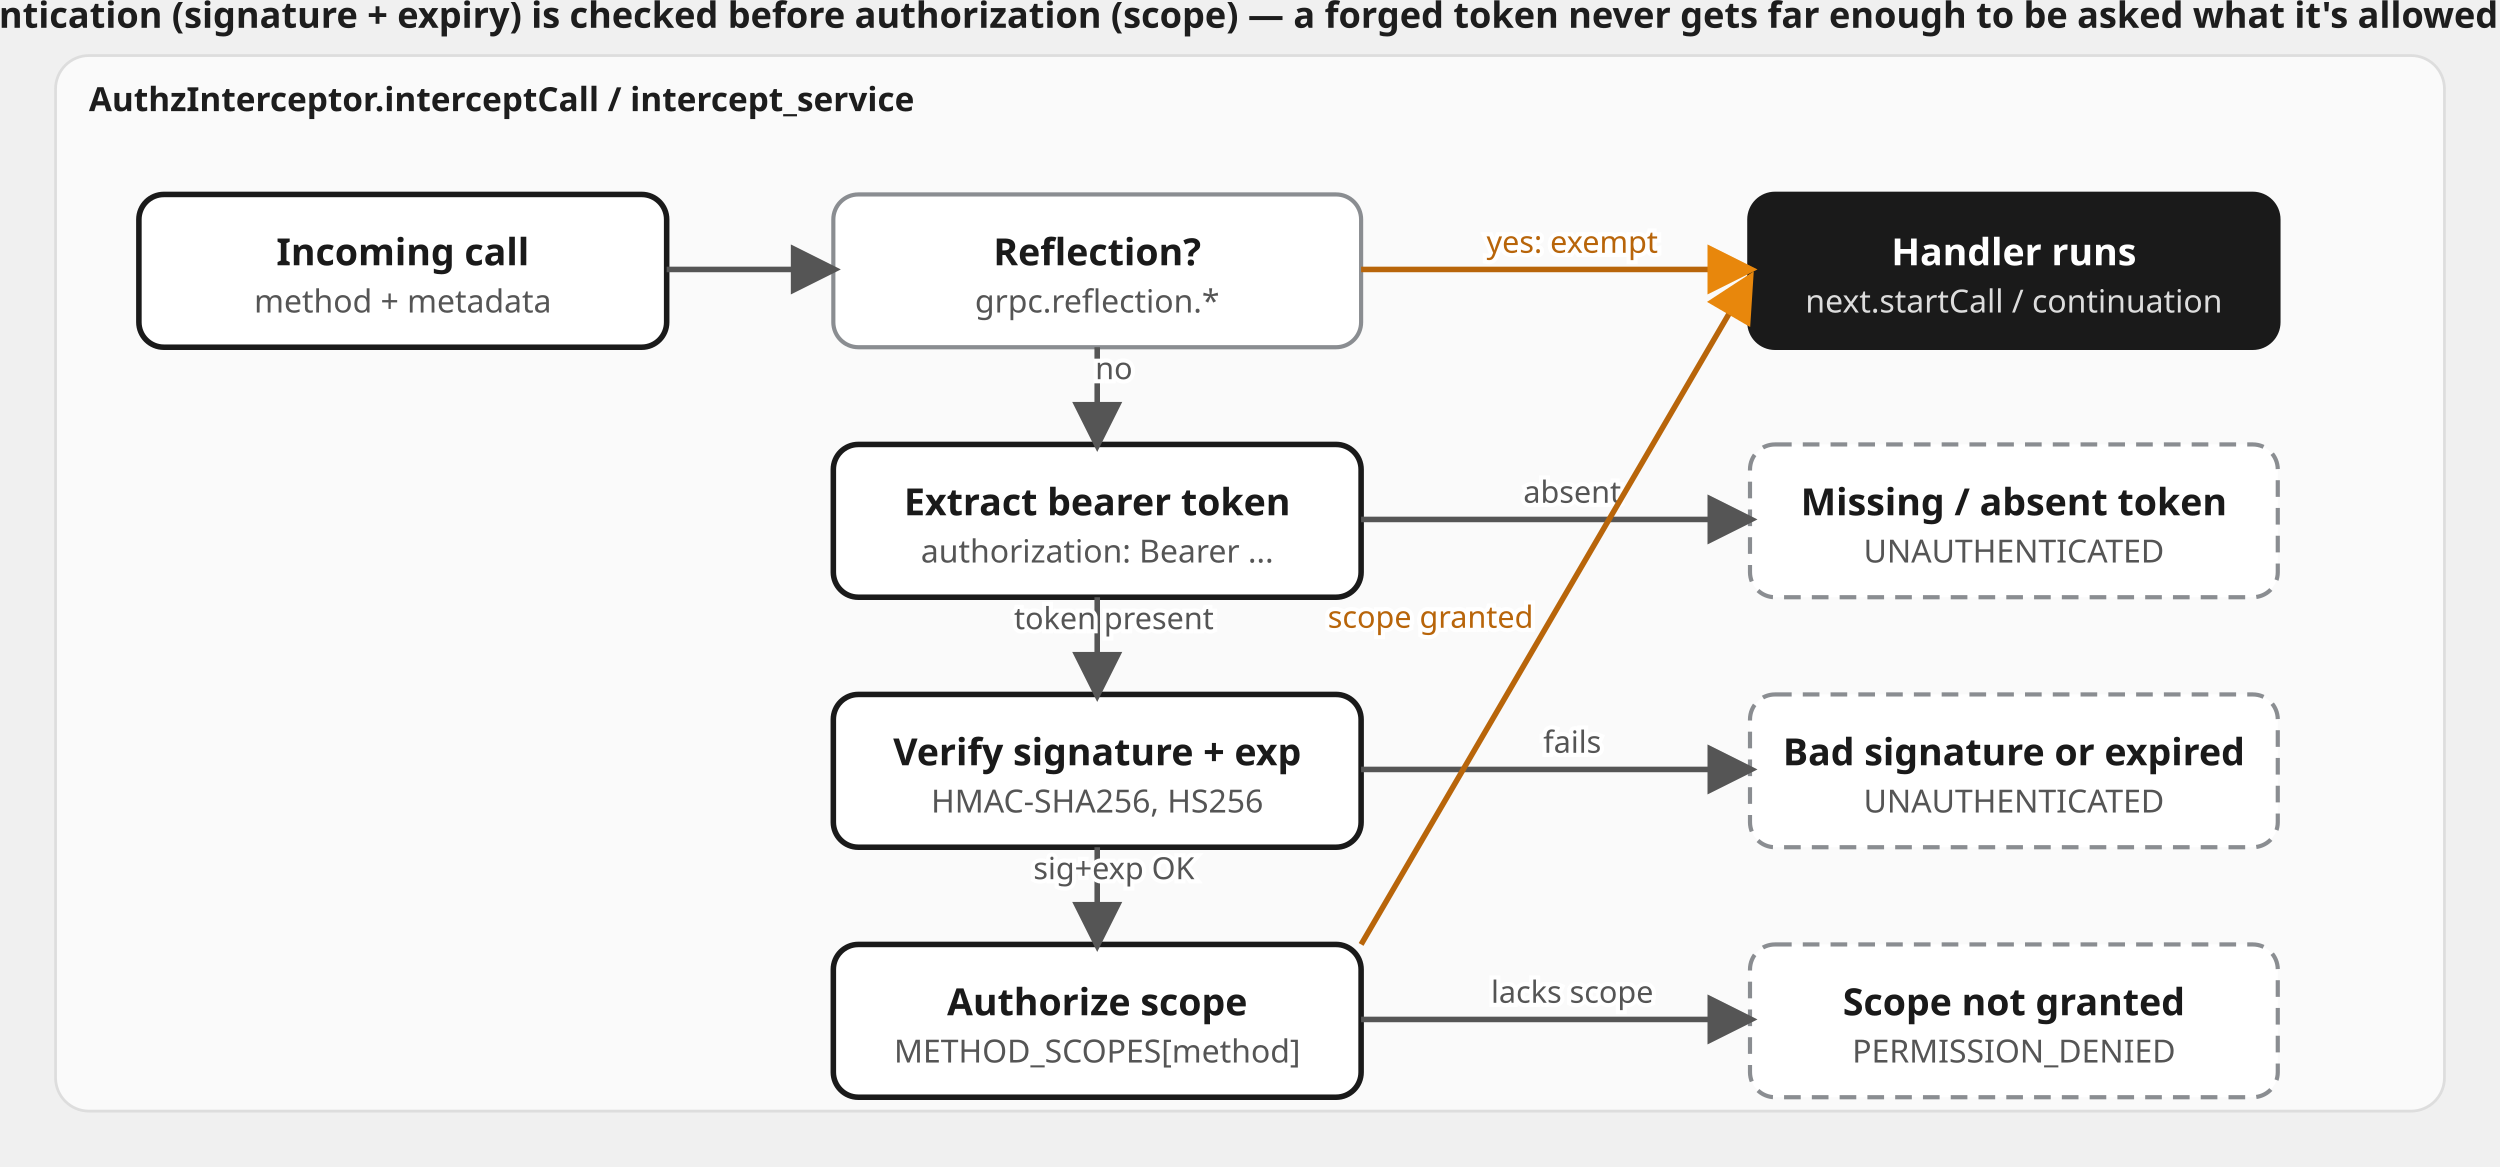
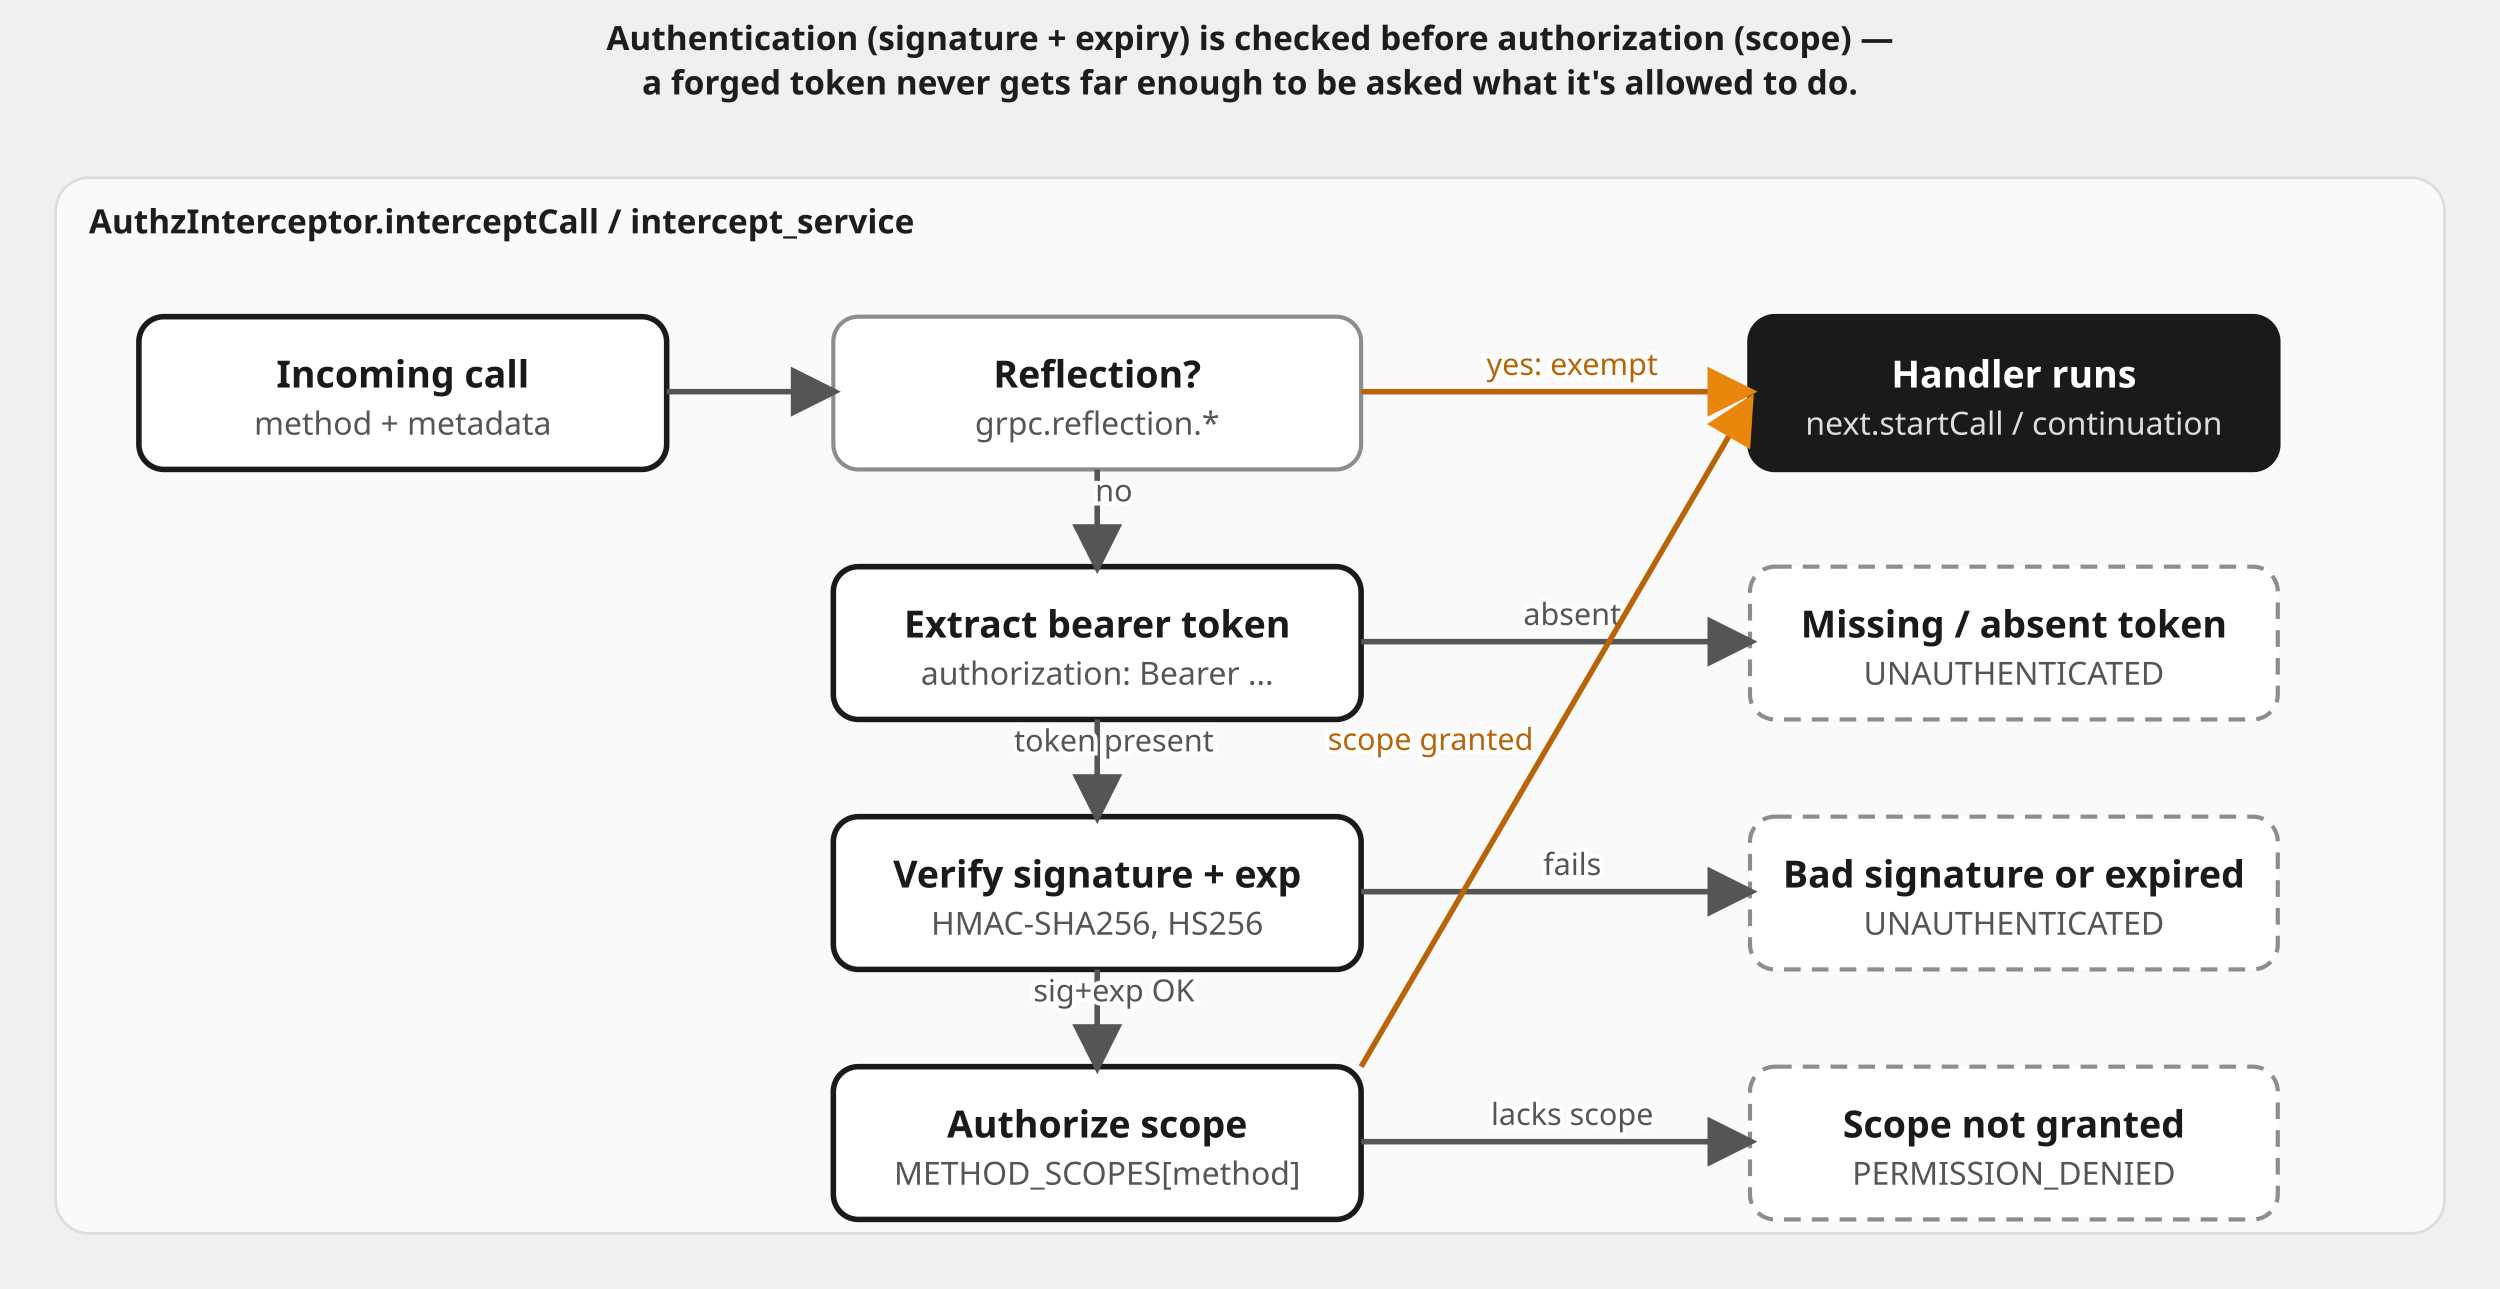
- <svg xmlns="http://www.w3.org/2000/svg" viewBox="0 0 900 420" font-family="'Red Hat Text', system-ui, sans-serif" role="img">
+ <svg xmlns="http://www.w3.org/2000/svg" viewBox="0 -44 900 464" font-family="'Red Hat Text', system-ui, sans-serif" role="img">
  <defs>
    <marker id="a" viewBox="0 0 10 10" refX="8.5" refY="5" markerWidth="9" markerHeight="9" orient="auto-start-reverse">
      <path d="M0,0 L10,5 L0,10 z" fill="#555" />
    </marker>
    <marker id="am" viewBox="0 0 10 10" refX="8.5" refY="5" markerWidth="9" markerHeight="9" orient="auto-start-reverse">
      <path d="M0,0 L10,5 L0,10 z" fill="#e8870c" />
    </marker>
  </defs>
  <rect x="20" y="20" width="860" height="380" rx="12" fill="#fafafa" stroke="#ddd" />
  <text x="32" y="40" font-size="12" font-weight="700" fill="#1d1d1d">AuthzInterceptor.interceptCall / intercept_service</text>
  <rect x="50" y="70" width="190" height="55" rx="9" fill="#ffffff" stroke="#1a1a1a" stroke-width="2" />
  <text x="145.0" y="95.5" font-size="13.5" font-weight="700" fill="#1a1a1a" text-anchor="middle">Incoming call</text>
  <text x="145.0" y="112.5" font-size="11.5" fill="#555555" text-anchor="middle">method + metadata</text>
  <rect x="300" y="70" width="190" height="55" rx="9" fill="#ffffff" stroke="#8a8d91" stroke-width="1.5" />
  <text x="395.0" y="95.5" font-size="13.5" font-weight="700" fill="#1a1a1a" text-anchor="middle">Reflection?</text>
  <text x="395.0" y="112.5" font-size="11.5" fill="#555555" text-anchor="middle">grpc.reflection.*</text>
  <rect x="300" y="160" width="190" height="55" rx="9" fill="#ffffff" stroke="#1a1a1a" stroke-width="2" />
  <text x="395.0" y="185.5" font-size="13.5" font-weight="700" fill="#1a1a1a" text-anchor="middle">Extract bearer token</text>
  <text x="395.0" y="202.5" font-size="11.5" fill="#555555" text-anchor="middle">authorization: Bearer ...</text>
  <rect x="300" y="250" width="190" height="55" rx="9" fill="#ffffff" stroke="#1a1a1a" stroke-width="2" />
  <text x="395.0" y="275.5" font-size="13.5" font-weight="700" fill="#1a1a1a" text-anchor="middle">Verify signature + exp</text>
  <text x="395.0" y="292.5" font-size="11.5" fill="#555555" text-anchor="middle">HMAC-SHA256, HS256</text>
  <rect x="300" y="340" width="190" height="55" rx="9" fill="#ffffff" stroke="#1a1a1a" stroke-width="2" />
  <text x="395.0" y="365.5" font-size="13.5" font-weight="700" fill="#1a1a1a" text-anchor="middle">Authorize scope</text>
  <text x="395.0" y="382.5" font-size="11.5" fill="#555555" text-anchor="middle">METHOD_SCOPES[method]</text>
  <rect x="630" y="70" width="190" height="55" rx="9" fill="#1a1a1a" stroke="#1a1a1a" stroke-width="2" />
  <text x="725.0" y="95.5" font-size="13.5" font-weight="700" fill="#ffffff" text-anchor="middle">Handler runs</text>
  <text x="725.0" y="112.5" font-size="11.5" fill="#dddddd" text-anchor="middle">next.startCall / continuation</text>
  <rect x="630" y="160" width="190" height="55" rx="9" fill="#ffffff" stroke="#8a8d91" stroke-width="1.5" stroke-dasharray="6 4" />
  <text x="725.0" y="185.5" font-size="13.5" font-weight="700" fill="#1a1a1a" text-anchor="middle">Missing / absent token</text>
  <text x="725.0" y="202.5" font-size="11.5" fill="#555555" text-anchor="middle">UNAUTHENTICATED</text>
  <rect x="630" y="250" width="190" height="55" rx="9" fill="#ffffff" stroke="#8a8d91" stroke-width="1.5" stroke-dasharray="6 4" />
  <text x="725.0" y="275.5" font-size="13.5" font-weight="700" fill="#1a1a1a" text-anchor="middle">Bad signature or expired</text>
  <text x="725.0" y="292.5" font-size="11.5" fill="#555555" text-anchor="middle">UNAUTHENTICATED</text>
  <rect x="630" y="340" width="190" height="55" rx="9" fill="#ffffff" stroke="#8a8d91" stroke-width="1.5" stroke-dasharray="6 4" />
  <text x="725.0" y="365.5" font-size="13.5" font-weight="700" fill="#1a1a1a" text-anchor="middle">Scope not granted</text>
  <text x="725.0" y="382.5" font-size="11.5" fill="#555555" text-anchor="middle">PERMISSION_DENIED</text>
  <path d="M240,97 L300,97" fill="none" stroke="#555" stroke-width="2" marker-end="url(#a)" />
  <path d="M395,125 L395,160" fill="none" stroke="#555" stroke-width="2" marker-end="url(#a)" />
  <text x="401.0" y="136.5" font-size="11" fill="#ffffff" stroke="#ffffff" stroke-width="3" paint-order="stroke" text-anchor="middle">no</text>
  <text x="401.0" y="136.5" font-size="11" fill="#555" text-anchor="middle">no</text>
  <path d="M490,97 L630,97" fill="none" stroke="#b8650a" stroke-width="2" marker-end="url(#am)" />
  <text x="566.0" y="91.0" font-size="11" fill="#ffffff" stroke="#ffffff" stroke-width="3" paint-order="stroke" text-anchor="middle">yes: exempt</text>
  <text x="566.0" y="91.0" font-size="11" fill="#b8650a" text-anchor="middle">yes: exempt</text>
  <path d="M395,215 L395,250" fill="none" stroke="#555" stroke-width="2" marker-end="url(#a)" />
  <text x="401.0" y="226.5" font-size="11" fill="#ffffff" stroke="#ffffff" stroke-width="3" paint-order="stroke" text-anchor="middle">token present</text>
  <text x="401.0" y="226.5" font-size="11" fill="#555" text-anchor="middle">token present</text>
  <path d="M490,187 L630,187" fill="none" stroke="#555" stroke-width="2" marker-end="url(#a)" />
  <text x="566.0" y="181.0" font-size="11" fill="#ffffff" stroke="#ffffff" stroke-width="3" paint-order="stroke" text-anchor="middle">absent</text>
  <text x="566.0" y="181.0" font-size="11" fill="#555" text-anchor="middle">absent</text>
  <path d="M395,305 L395,340" fill="none" stroke="#555" stroke-width="2" marker-end="url(#a)" />
  <text x="401.0" y="316.5" font-size="11" fill="#ffffff" stroke="#ffffff" stroke-width="3" paint-order="stroke" text-anchor="middle">sig+exp OK</text>
  <text x="401.0" y="316.5" font-size="11" fill="#555" text-anchor="middle">sig+exp OK</text>
  <path d="M490,277 L630,277" fill="none" stroke="#555" stroke-width="2" marker-end="url(#a)" />
  <text x="566.0" y="271.0" font-size="11" fill="#ffffff" stroke="#ffffff" stroke-width="3" paint-order="stroke" text-anchor="middle">fails</text>
  <text x="566.0" y="271.0" font-size="11" fill="#555" text-anchor="middle">fails</text>
  <path d="M490,367 L630,367" fill="none" stroke="#555" stroke-width="2" marker-end="url(#a)" />
  <text x="566.0" y="361.0" font-size="11" fill="#ffffff" stroke="#ffffff" stroke-width="3" paint-order="stroke" text-anchor="middle">lacks scope</text>
  <text x="566.0" y="361.0" font-size="11" fill="#555" text-anchor="middle">lacks scope</text>
  <path d="M490,340 L630,100" fill="none" stroke="#b8650a" stroke-width="2" marker-end="url(#am)" />
  <text x="515.0" y="226.0" font-size="11" fill="#ffffff" stroke="#ffffff" stroke-width="3" paint-order="stroke" text-anchor="middle">scope granted</text>
  <text x="515.0" y="226.0" font-size="11" fill="#b8650a" text-anchor="middle">scope granted</text>
-   <text x="450" y="10" font-size="13" fill="#1d1d1d" text-anchor="middle" font-weight="700">Authentication (signature + expiry) is checked before authorization (scope) — a forged token never gets far enough to be asked what it's allowed to do.</text>
+   <text x="450" y="-26" font-size="12" fill="#1d1d1d" text-anchor="middle" font-weight="700">Authentication (signature + expiry) is checked before authorization (scope) —</text>
+   <text x="450" y="-10" font-size="12" fill="#1d1d1d" text-anchor="middle" font-weight="700">a forged token never gets far enough to be asked what it's allowed to do.</text>
</svg>
